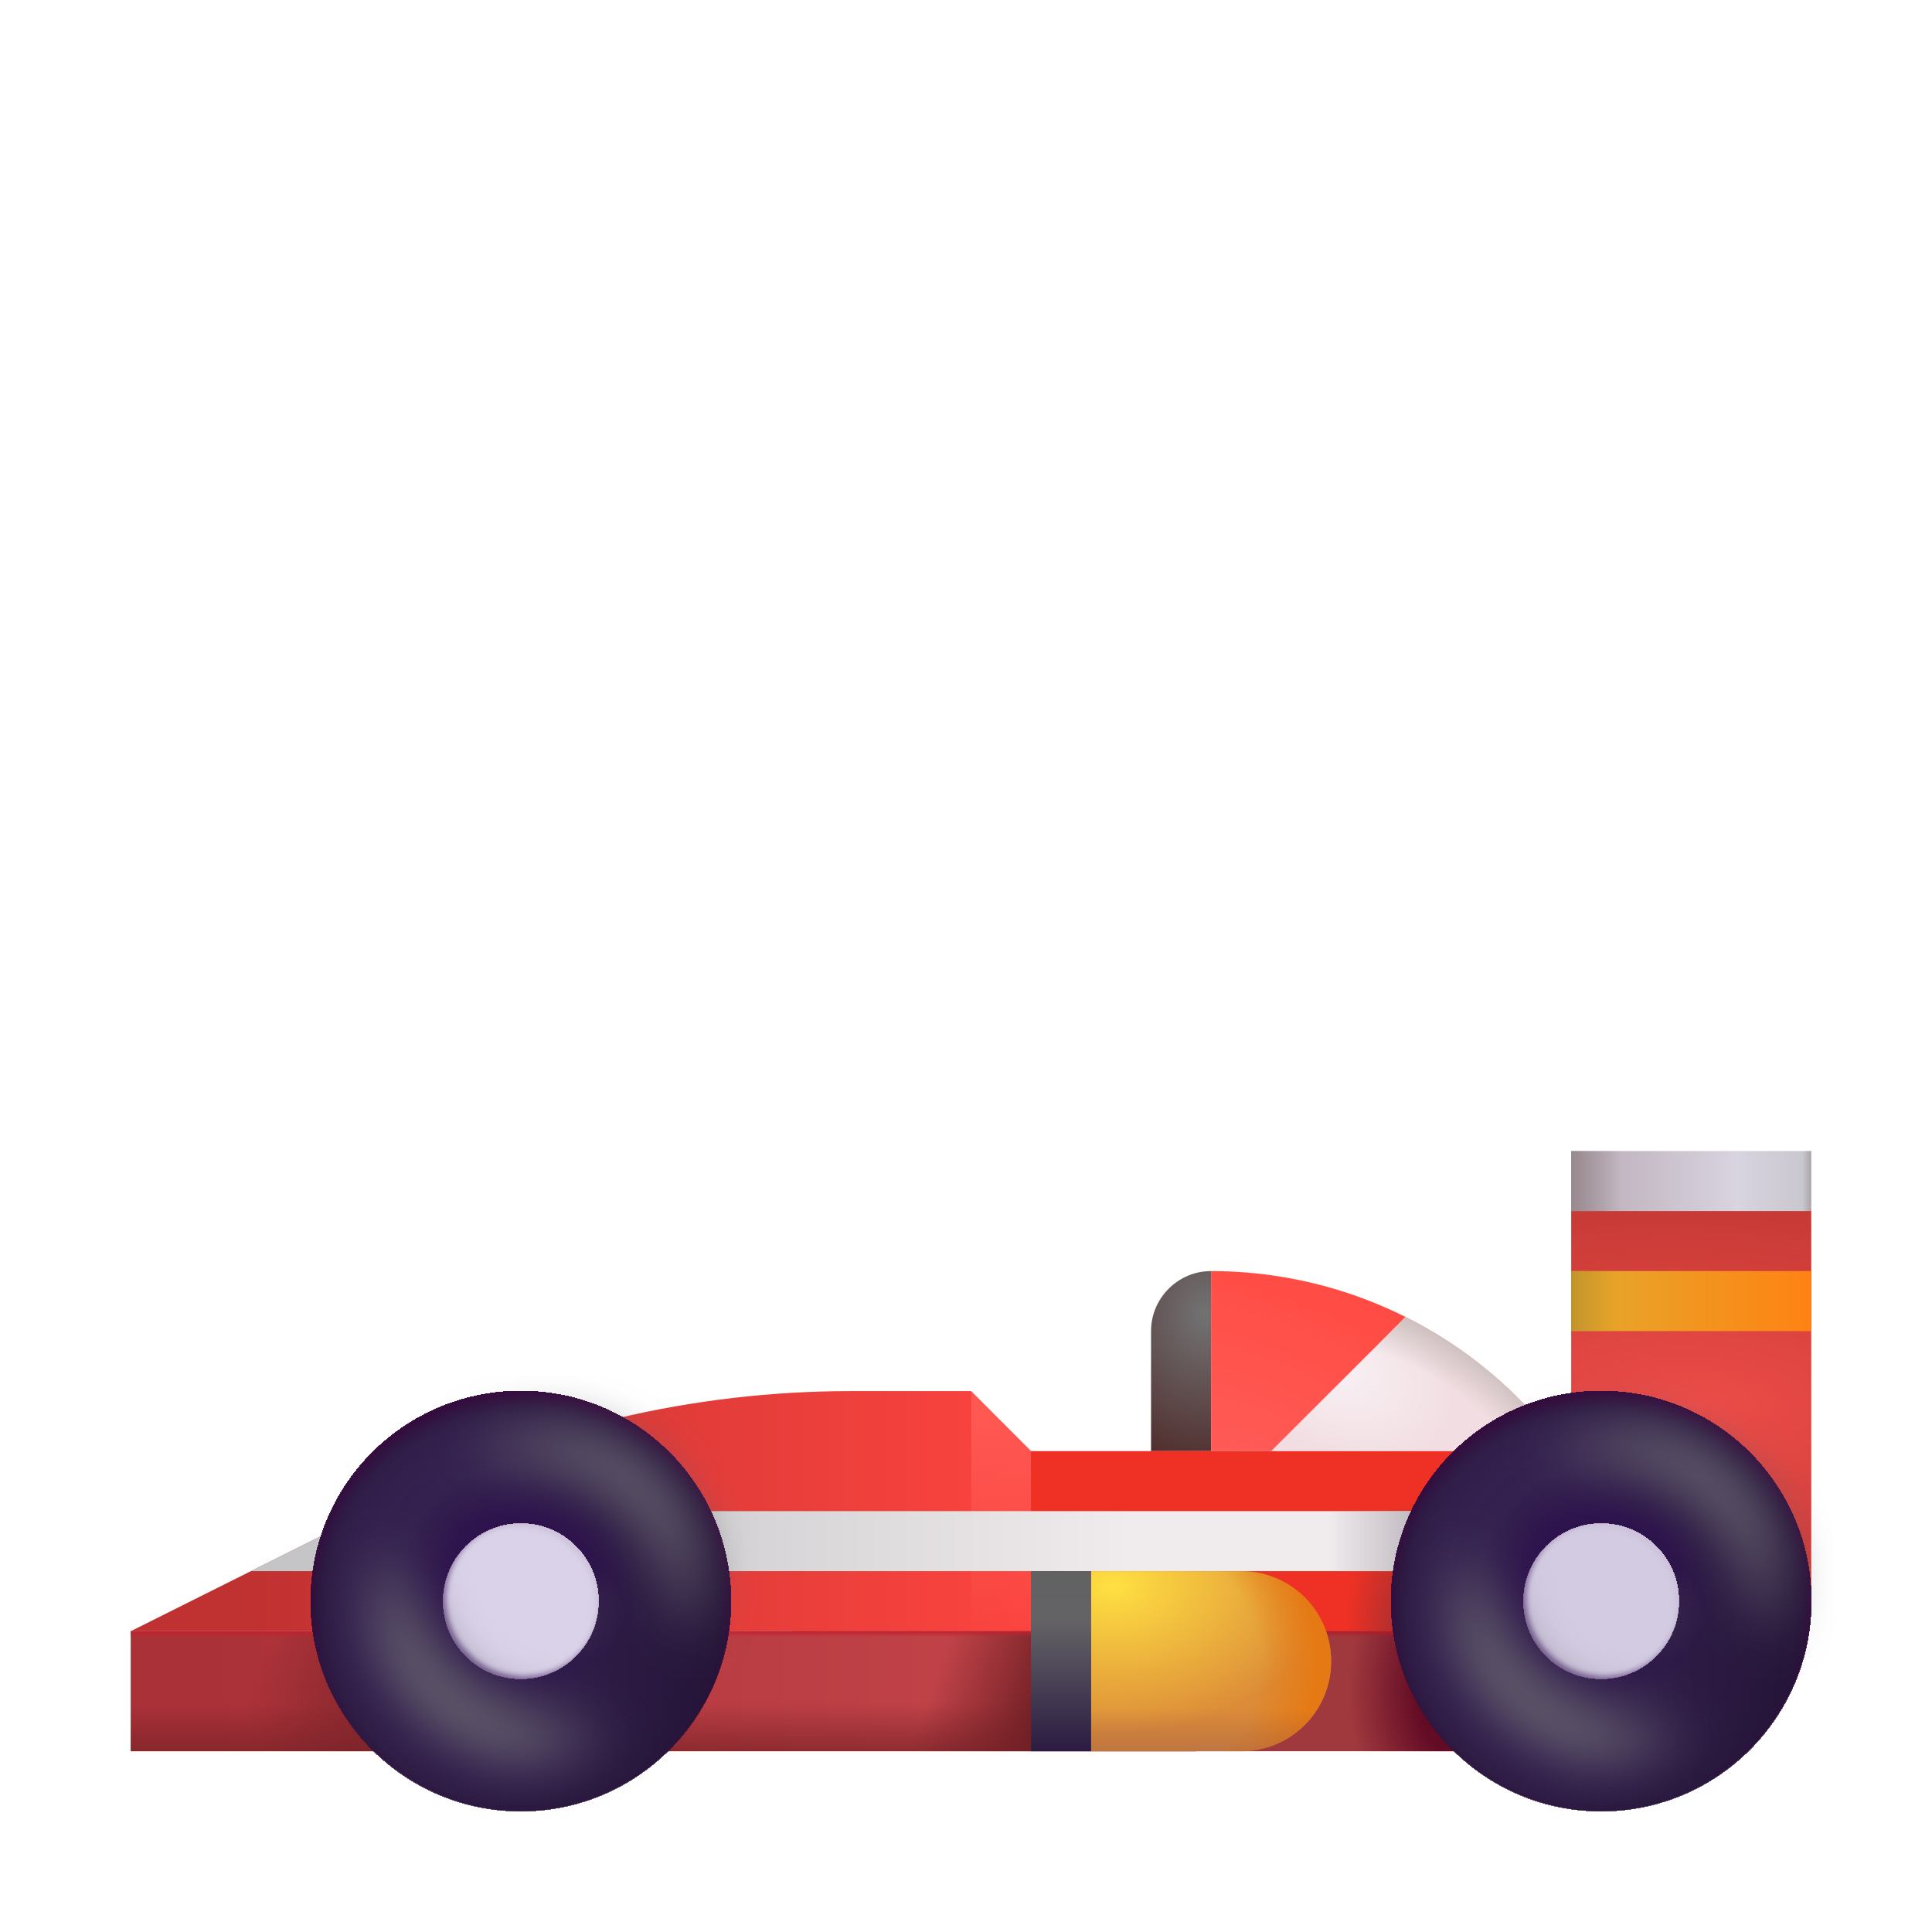
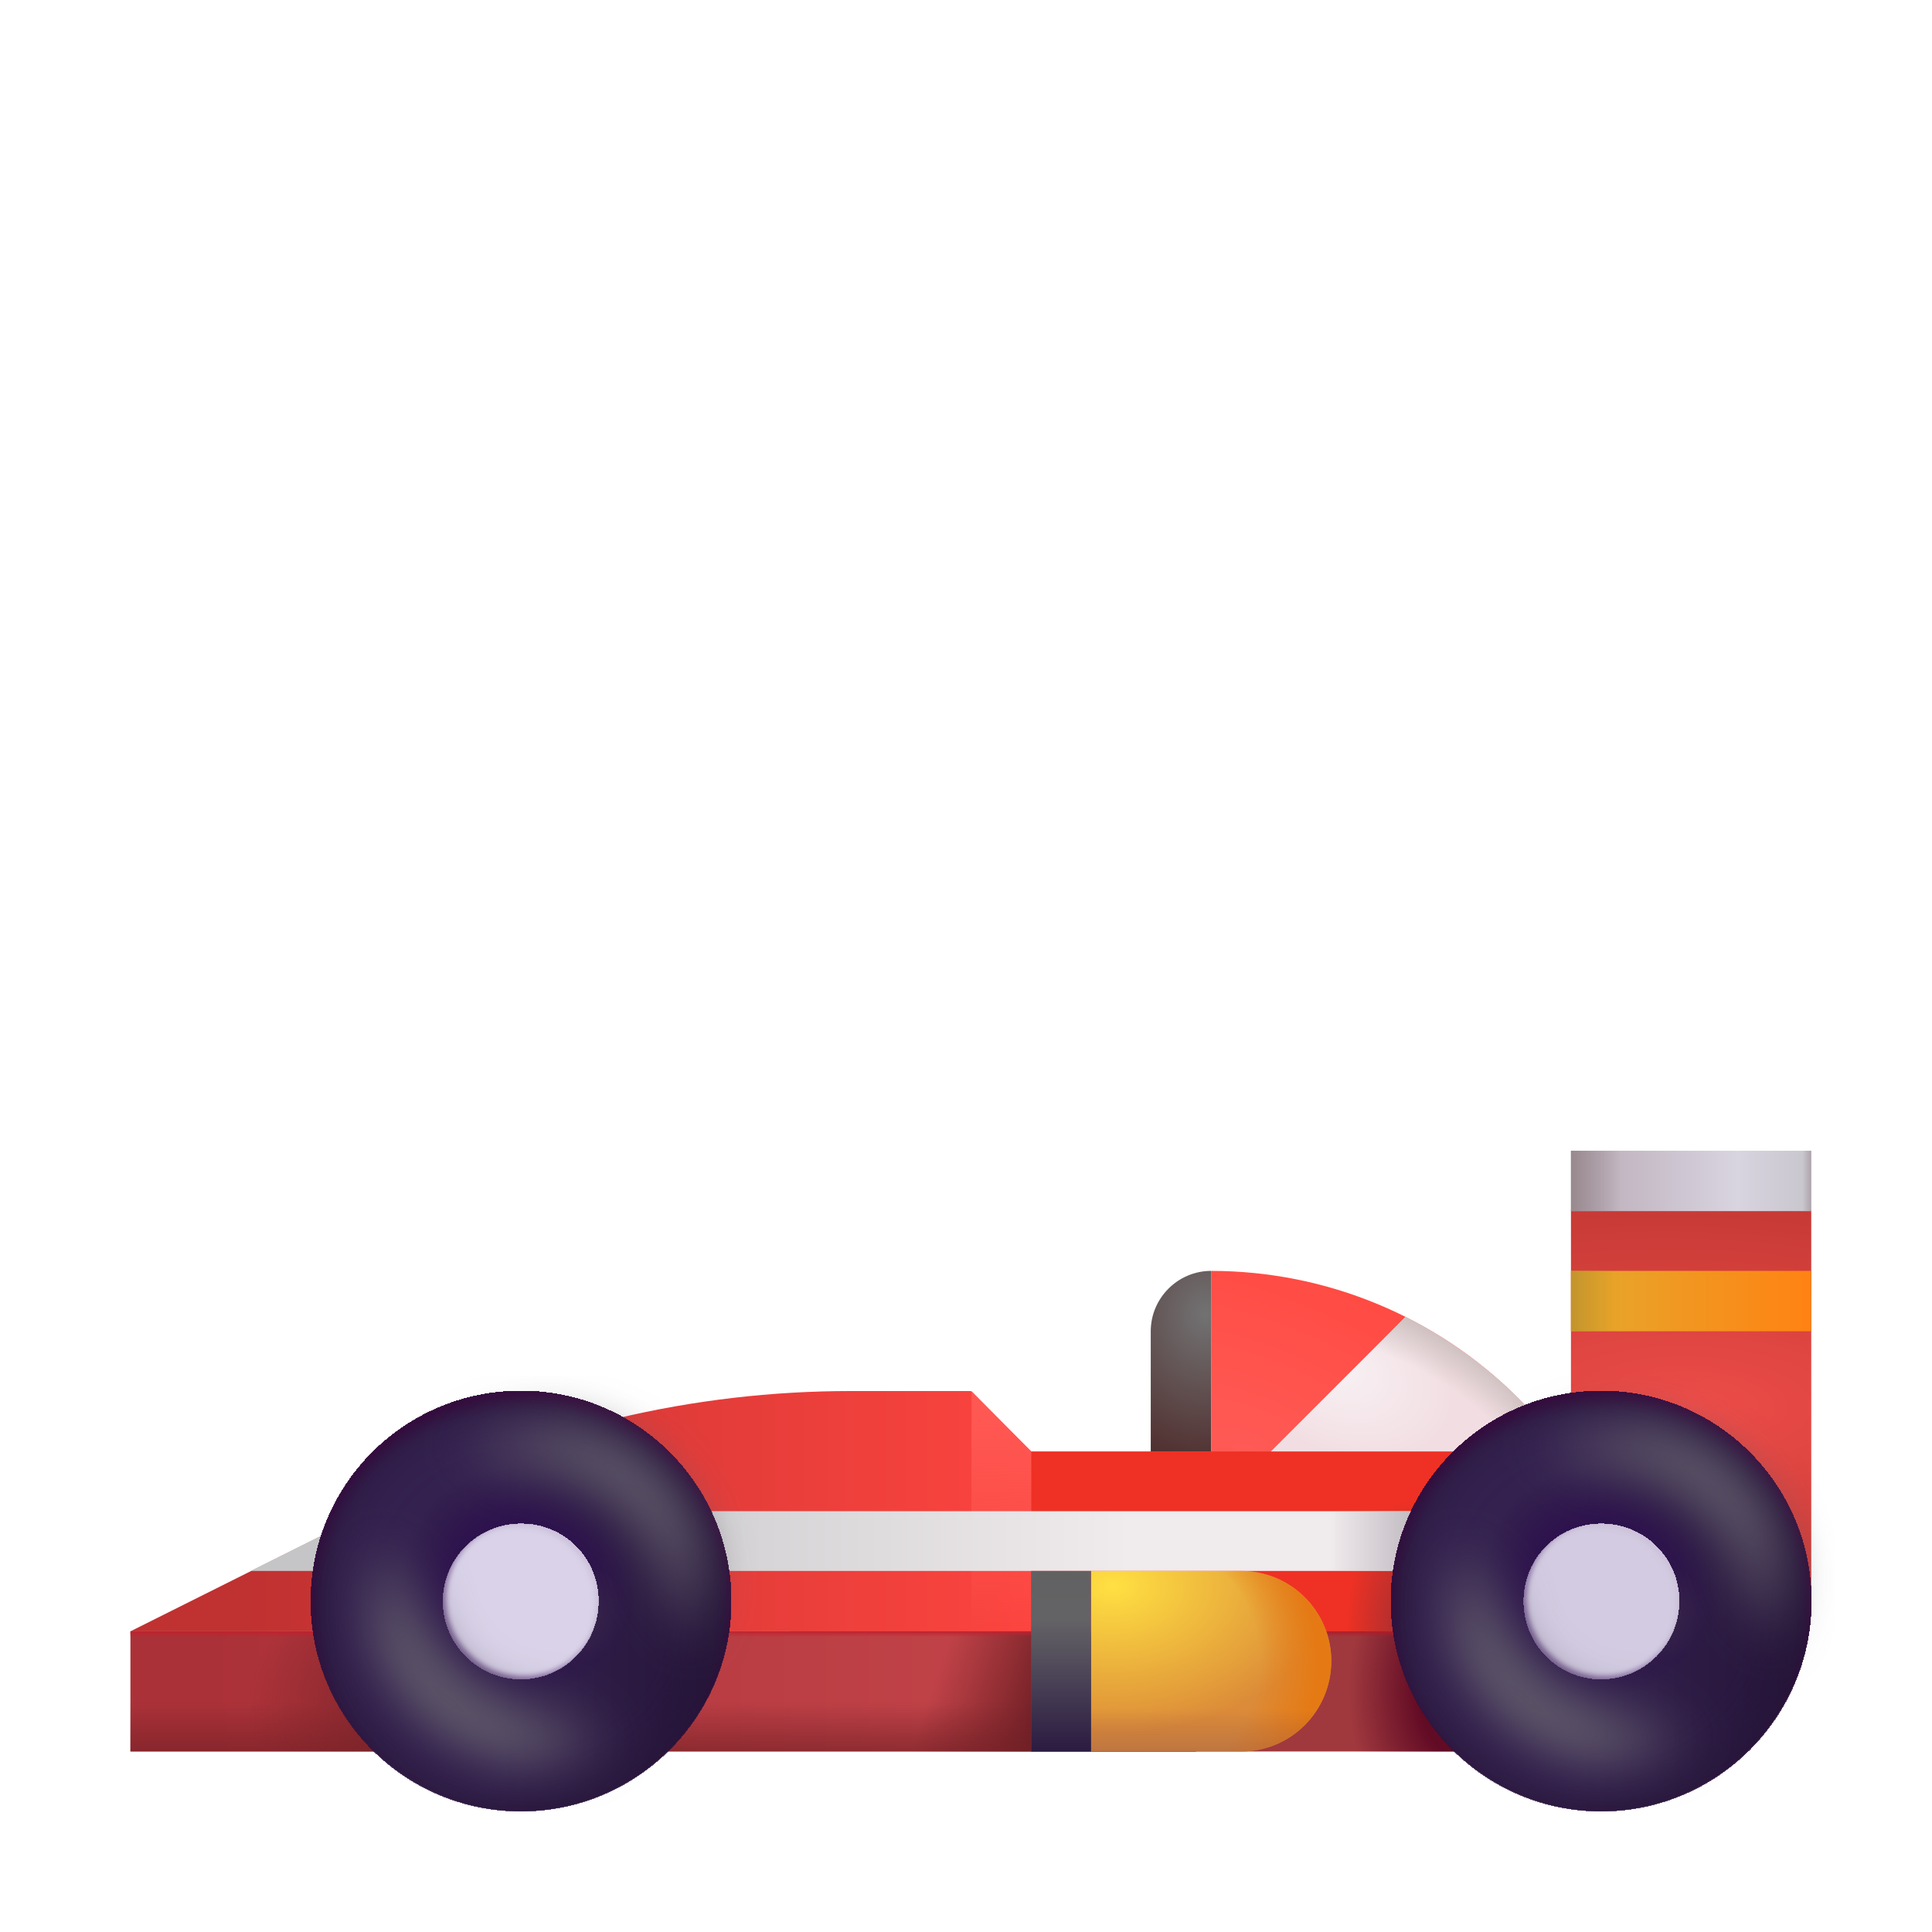
<svg xmlns="http://www.w3.org/2000/svg" width="32" height="32" viewBox="0 0 32 32" fill="none">
-   <path d="M20.059 24.035H19.065V22.047C19.065 21.5 19.512 21.053 20.059 21.053V24.035Z" fill="url(#paint0_radial_18_10979)" />
-   <path d="M28.012 24.035H19.065V27.018H28.012V24.035Z" fill="#EE3124" />
-   <path d="M28.012 24.035H13.1V27.018H28.012V24.035Z" fill="#EE3124" />
-   <path d="M28.012 24.035H13.1V27.018H28.012V24.035Z" fill="url(#paint1_radial_18_10979)" />
-   <path d="M14.094 23.041C11.48 23.041 8.905 23.648 6.559 24.821L2.165 27.018H17.076V24.035L16.082 23.041H14.094Z" fill="url(#paint2_linear_18_10979)" />
-   <path fill-rule="evenodd" clip-rule="evenodd" d="M16.086 27.018V23.044L17.076 24.035V27.018H16.086Z" fill="url(#paint3_linear_18_10979)" />
-   <path d="M28.012 25.029H6.141L4.153 26.023H28.012V25.029Z" fill="url(#paint4_linear_18_10979)" />
-   <path d="M28.012 25.029H6.141L4.153 26.023H28.012V25.029Z" fill="url(#paint5_linear_18_10979)" />
-   <path d="M26.024 26.498L30 26.498L30 20.036L26.024 20.036L26.024 26.498Z" fill="url(#paint6_radial_18_10979)" />
-   <path d="M26.024 22.047H30V21.053H26.024V22.047Z" fill="url(#paint7_linear_18_10979)" />
-   <path d="M26.024 22.047H30V21.053H26.024V22.047Z" fill="url(#paint8_linear_18_10979)" />
-   <path d="M26.024 20.059H30V19.065H26.024V20.059Z" fill="url(#paint9_linear_18_10979)" />
-   <path d="M26.024 20.059H30V19.065H26.024V20.059Z" fill="url(#paint10_linear_18_10979)" />
-   <path d="M26.024 20.059H30V19.065H26.024V20.059Z" fill="url(#paint11_linear_18_10979)" />
-   <path d="M28.012 27.018H18.071V29.006H28.012V27.018Z" fill="#A0393E" />
-   <path d="M28.012 27.018H18.071V29.006H28.012V27.018Z" fill="url(#paint12_radial_18_10979)" />
-   <path d="M28.012 27.018H18.071V29.006H28.012V27.018Z" fill="url(#paint13_linear_18_10979)" />
-   <path d="M19.808 27.018H2.165V29.006H19.808V27.018Z" fill="url(#paint14_linear_18_10979)" />
-   <path d="M19.808 27.018H2.165V29.006H19.808V27.018Z" fill="url(#paint15_linear_18_10979)" />
-   <path d="M19.808 27.018H2.165V29.006H19.808V27.018Z" fill="url(#paint16_linear_18_10979)" />
-   <path d="M19.808 27.018H2.165V29.006H19.808V27.018Z" fill="url(#paint17_radial_18_10979)" />
-   <path d="M19.808 27.018H2.165V29.006H19.808V27.018Z" fill="url(#paint18_linear_18_10979)" />
-   <path d="M26.024 24.035H20.059V21.053C21.968 21.053 23.797 21.808 25.149 23.16L26.024 24.035Z" fill="url(#paint19_radial_18_10979)" />
-   <path d="M20.556 29.006H18.071V26.023H20.556C21.381 26.023 22.047 26.69 22.047 27.515C22.047 28.34 21.381 29.006 20.556 29.006Z" fill="url(#paint20_radial_18_10979)" />
-   <path d="M20.556 29.006H18.071V26.023H20.556C21.381 26.023 22.047 26.69 22.047 27.515C22.047 28.34 21.381 29.006 20.556 29.006Z" fill="url(#paint21_radial_18_10979)" />
-   <path d="M20.556 29.006H18.071V26.023H20.556C21.381 26.023 22.047 26.69 22.047 27.515C22.047 28.34 21.381 29.006 20.556 29.006Z" fill="url(#paint22_linear_18_10979)" />
-   <path d="M18.071 26.023H17.076V29.006H18.071V26.023Z" fill="url(#paint23_linear_18_10979)" />
-   <path d="M18.071 26.023H17.076V29.006H18.071V26.023Z" fill="url(#paint24_linear_18_10979)" />
+   <path d="M20.06 24.04H19.06V22.05C19.06 21.5 19.51 21.05 20.06 21.05V24.04Z" fill="url(#paint0_radial_18_10979)" />
+   <path d="M28.01 24.04H19.06V27.02H28.01V24.04Z" fill="#EE3124" />
+   <path d="M28.01 24.04H13.1V27.02H28.01V24.04Z" fill="#EE3124" />
+   <path d="M28.01 24.04H13.1V27.02H28.01V24.04Z" fill="url(#paint1_radial_18_10979)" />
+   <path d="M14.09 23.04C11.48 23.04 8.9 23.65 6.56 24.82L2.16 27.02H17.08V24.04L16.08 23.04H14.09Z" fill="url(#paint2_linear_18_10979)" />
+   <path fill-rule="evenodd" clip-rule="evenodd" d="M16.09 27.02V23.04L17.08 24.04V27.02H16.09Z" fill="url(#paint3_linear_18_10979)" />
+   <path d="M28.01 25.03H6.14L4.15 26.02H28.01V25.03Z" fill="url(#paint4_linear_18_10979)" />
+   <path d="M28.01 25.03H6.14L4.15 26.02H28.01V25.03Z" fill="url(#paint5_linear_18_10979)" />
+   <path d="M26.02 26.5L30 26.5L30 20.04L26.02 20.04L26.02 26.5Z" fill="url(#paint6_radial_18_10979)" />
+   <path d="M26.02 22.05H30V21.05H26.02V22.05Z" fill="url(#paint7_linear_18_10979)" />
+   <path d="M26.02 22.05H30V21.05H26.02V22.05Z" fill="url(#paint8_linear_18_10979)" />
+   <path d="M26.02 20.06H30V19.06H26.02V20.06Z" fill="url(#paint9_linear_18_10979)" />
+   <path d="M26.02 20.06H30V19.06H26.02V20.06Z" fill="url(#paint10_linear_18_10979)" />
+   <path d="M26.02 20.06H30V19.06H26.02V20.06Z" fill="url(#paint11_linear_18_10979)" />
+   <path d="M28.01 27.02H18.07V29.01H28.01V27.02Z" fill="#A0393E" />
+   <path d="M28.01 27.02H18.07V29.01H28.01V27.02Z" fill="url(#paint12_radial_18_10979)" />
+   <path d="M28.01 27.02H18.07V29.01H28.01V27.02Z" fill="url(#paint13_linear_18_10979)" />
+   <path d="M19.81 27.02H2.16V29.01H19.81V27.02Z" fill="url(#paint14_linear_18_10979)" />
+   <path d="M19.81 27.02H2.16V29.01H19.81V27.02Z" fill="url(#paint15_linear_18_10979)" />
+   <path d="M19.81 27.02H2.16V29.01H19.81V27.02Z" fill="url(#paint16_linear_18_10979)" />
+   <path d="M19.81 27.02H2.16V29.01H19.81V27.02Z" fill="url(#paint17_radial_18_10979)" />
+   <path d="M19.81 27.02H2.16V29.01H19.81V27.02Z" fill="url(#paint18_linear_18_10979)" />
+   <path d="M26.02 24.04H20.06V21.05C21.97 21.05 23.8 21.81 25.15 23.16L26.02 24.04Z" fill="url(#paint19_radial_18_10979)" />
+   <path d="M20.56 29.01H18.07V26.02H20.56C21.38 26.02 22.05 26.69 22.05 27.51C22.05 28.34 21.38 29.01 20.56 29.01Z" fill="url(#paint20_radial_18_10979)" />
+   <path d="M20.56 29.01H18.07V26.02H20.56C21.38 26.02 22.05 26.69 22.05 27.51C22.05 28.34 21.38 29.01 20.56 29.01Z" fill="url(#paint21_radial_18_10979)" />
+   <path d="M20.56 29.01H18.07V26.02H20.56C21.38 26.02 22.05 26.69 22.05 27.51C22.05 28.34 21.38 29.01 20.56 29.01Z" fill="url(#paint22_linear_18_10979)" />
+   <path d="M18.07 26.02H17.08V29.01H18.07V26.02Z" fill="url(#paint23_linear_18_10979)" />
+   <path d="M18.07 26.02H17.08V29.01H18.07V26.02Z" fill="url(#paint24_linear_18_10979)" />
  <g filter="url(#filter0_ii_18_10979)">
-     <path d="M8.627 30C10.548 30 12.106 28.442 12.106 26.521C12.106 24.599 10.548 23.041 8.627 23.041C6.705 23.041 5.147 24.599 5.147 26.521C5.147 28.442 6.705 30 8.627 30Z" fill="url(#paint25_linear_18_10979)" />
-     <path d="M8.627 30C10.548 30 12.106 28.442 12.106 26.521C12.106 24.599 10.548 23.041 8.627 23.041C6.705 23.041 5.147 24.599 5.147 26.521C5.147 28.442 6.705 30 8.627 30Z" fill="url(#paint26_radial_18_10979)" />
-     <path d="M8.627 30C10.548 30 12.106 28.442 12.106 26.521C12.106 24.599 10.548 23.041 8.627 23.041C6.705 23.041 5.147 24.599 5.147 26.521C5.147 28.442 6.705 30 8.627 30Z" fill="url(#paint27_radial_18_10979)" />
+     <path d="M8.63 30C10.55 30 12.11 28.44 12.11 26.52C12.11 24.6 10.55 23.04 8.63 23.04C6.7 23.04 5.15 24.6 5.15 26.52C5.15 28.44 6.7 30 8.63 30Z" fill="url(#paint25_linear_18_10979)" />
+     <path d="M8.63 30C10.55 30 12.11 28.44 12.11 26.52C12.11 24.6 10.55 23.04 8.63 23.04C6.7 23.04 5.15 24.6 5.15 26.52C5.15 28.44 6.7 30 8.63 30Z" fill="url(#paint26_radial_18_10979)" />
+     <path d="M8.63 30C10.55 30 12.11 28.44 12.11 26.52C12.11 24.6 10.55 23.04 8.63 23.04C6.7 23.04 5.15 24.6 5.15 26.52C5.15 28.44 6.7 30 8.63 30Z" fill="url(#paint27_radial_18_10979)" />
  </g>
  <g filter="url(#filter1_ii_18_10979)">
-     <path d="M8.627 27.806C9.337 27.806 9.912 27.231 9.912 26.521C9.912 25.811 9.337 25.235 8.627 25.235C7.917 25.235 7.341 25.811 7.341 26.521C7.341 27.231 7.917 27.806 8.627 27.806Z" fill="#D9D2E8" />
-   </g>
-   <path fill-rule="evenodd" clip-rule="evenodd" d="M23.28 21.813L21.054 24.035H26.023V24.035L25.149 23.16C24.596 22.608 23.964 22.155 23.28 21.813Z" fill="url(#paint28_radial_18_10979)" />
-   <path fill-rule="evenodd" clip-rule="evenodd" d="M23.28 21.813L21.054 24.035H26.023V24.035L25.149 23.16C24.596 22.608 23.964 22.155 23.28 21.813Z" fill="url(#paint29_radial_18_10979)" />
+     <path d="M8.63 27.81C9.34 27.81 9.91 27.23 9.91 26.52C9.91 25.81 9.34 25.24 8.63 25.24C7.92 25.24 7.34 25.81 7.34 26.52C7.34 27.23 7.92 27.81 8.63 27.81Z" fill="#D9D2E8" />
+   </g>
+   <path fill-rule="evenodd" clip-rule="evenodd" d="M23.28 21.81L21.05 24.04H26.02V24.04L25.15 23.16C24.6 22.61 23.96 22.16 23.28 21.81Z" fill="url(#paint28_radial_18_10979)" />
+   <path fill-rule="evenodd" clip-rule="evenodd" d="M23.28 21.81L21.05 24.04H26.02V24.04L25.15 23.16C24.6 22.61 23.96 22.16 23.28 21.81Z" fill="url(#paint29_radial_18_10979)" />
  <g filter="url(#filter2_ii_18_10979)">
-     <path d="M26.521 30C28.442 30 30 28.442 30 26.521C30 24.599 28.442 23.041 26.521 23.041C24.599 23.041 23.041 24.599 23.041 26.521C23.041 28.442 24.599 30 26.521 30Z" fill="url(#paint30_linear_18_10979)" />
-     <path d="M26.521 30C28.442 30 30 28.442 30 26.521C30 24.599 28.442 23.041 26.521 23.041C24.599 23.041 23.041 24.599 23.041 26.521C23.041 28.442 24.599 30 26.521 30Z" fill="url(#paint31_radial_18_10979)" />
-     <path d="M26.521 30C28.442 30 30 28.442 30 26.521C30 24.599 28.442 23.041 26.521 23.041C24.599 23.041 23.041 24.599 23.041 26.521C23.041 28.442 24.599 30 26.521 30Z" fill="url(#paint32_radial_18_10979)" />
+     <path d="M26.52 30C28.44 30 30 28.44 30 26.52C30 24.6 28.44 23.04 26.52 23.04C24.6 23.04 23.04 24.6 23.04 26.52C23.04 28.44 24.6 30 26.52 30Z" fill="url(#paint30_linear_18_10979)" />
+     <path d="M26.52 30C28.44 30 30 28.44 30 26.52C30 24.6 28.44 23.04 26.52 23.04C24.6 23.04 23.04 24.6 23.04 26.52C23.04 28.44 24.6 30 26.52 30Z" fill="url(#paint31_radial_18_10979)" />
+     <path d="M26.52 30C28.44 30 30 28.44 30 26.52C30 24.6 28.44 23.04 26.52 23.04C24.6 23.04 23.04 24.6 23.04 26.52C23.04 28.44 24.6 30 26.52 30Z" fill="url(#paint32_radial_18_10979)" />
  </g>
  <g filter="url(#filter3_ii_18_10979)">
-     <path d="M26.521 27.806C27.231 27.806 27.806 27.231 27.806 26.521C27.806 25.811 27.231 25.235 26.521 25.235C25.811 25.235 25.235 25.811 25.235 26.521C25.235 27.231 25.811 27.806 26.521 27.806Z" fill="#D2CBE1" />
+     <path d="M26.52 27.81C27.23 27.81 27.81 27.23 27.81 26.52C27.81 25.81 27.23 25.24 26.52 25.24C25.81 25.24 25.24 25.81 25.24 26.52C25.24 27.23 25.81 27.81 26.52 27.81Z" fill="#D2CBE1" />
  </g>
  <g filter="url(#filter4_f_18_10979)">
    <circle cx="8.923" cy="26.37" r="2.334" stroke="url(#paint33_linear_18_10979)" />
  </g>
  <g filter="url(#filter5_f_18_10979)">
    <circle cx="26.798" cy="26.37" r="2.334" stroke="url(#paint34_linear_18_10979)" />
  </g>
  <defs>
    <filter id="filter0_ii_18_10979" x="5.147" y="23.041" width="6.959" height="7.109" filterUnits="userSpaceOnUse" color-interpolation-filters="sRGB">
      <feFlood flood-opacity="0" result="BackgroundImageFix" />
      <feBlend mode="normal" in="SourceGraphic" in2="BackgroundImageFix" result="shape" />
      <feColorMatrix in="SourceAlpha" type="matrix" values="0 0 0 0 0 0 0 0 0 0 0 0 0 0 0 0 0 0 127 0" result="hardAlpha" />
      <feOffset />
      <feGaussianBlur stdDeviation="0.5" />
      <feComposite in2="hardAlpha" operator="arithmetic" k2="-1" k3="1" />
      <feColorMatrix type="matrix" values="0 0 0 0 0.145 0 0 0 0 0.082 0 0 0 0 0.216 0 0 0 1 0" />
      <feBlend mode="normal" in2="shape" result="effect1_innerShadow_18_10979" />
      <feColorMatrix in="SourceAlpha" type="matrix" values="0 0 0 0 0 0 0 0 0 0 0 0 0 0 0 0 0 0 127 0" result="hardAlpha" />
      <feOffset dy="0.15" />
      <feGaussianBlur stdDeviation="0.125" />
      <feComposite in2="hardAlpha" operator="arithmetic" k2="-1" k3="1" />
      <feColorMatrix type="matrix" values="0 0 0 0 0.208 0 0 0 0 0.031 0 0 0 0 0.235 0 0 0 1 0" />
      <feBlend mode="normal" in2="effect1_innerShadow_18_10979" result="effect2_innerShadow_18_10979" />
    </filter>
    <filter id="filter1_ii_18_10979" x="7.291" y="25.185" width="2.671" height="2.671" filterUnits="userSpaceOnUse" color-interpolation-filters="sRGB">
      <feFlood flood-opacity="0" result="BackgroundImageFix" />
      <feBlend mode="normal" in="SourceGraphic" in2="BackgroundImageFix" result="shape" />
      <feColorMatrix in="SourceAlpha" type="matrix" values="0 0 0 0 0 0 0 0 0 0 0 0 0 0 0 0 0 0 127 0" result="hardAlpha" />
      <feOffset dx="0.05" dy="-0.05" />
      <feGaussianBlur stdDeviation="0.05" />
      <feComposite in2="hardAlpha" operator="arithmetic" k2="-1" k3="1" />
      <feColorMatrix type="matrix" values="0 0 0 0 0.478 0 0 0 0 0.365 0 0 0 0 0.584 0 0 0 1 0" />
      <feBlend mode="normal" in2="shape" result="effect1_innerShadow_18_10979" />
      <feColorMatrix in="SourceAlpha" type="matrix" values="0 0 0 0 0 0 0 0 0 0 0 0 0 0 0 0 0 0 127 0" result="hardAlpha" />
      <feOffset dx="-0.05" dy="0.05" />
      <feGaussianBlur stdDeviation="0.05" />
      <feComposite in2="hardAlpha" operator="arithmetic" k2="-1" k3="1" />
      <feColorMatrix type="matrix" values="0 0 0 0 0.808 0 0 0 0 0.765 0 0 0 0 0.859 0 0 0 1 0" />
      <feBlend mode="normal" in2="effect1_innerShadow_18_10979" result="effect2_innerShadow_18_10979" />
    </filter>
    <filter id="filter2_ii_18_10979" x="23.041" y="23.041" width="6.959" height="7.109" filterUnits="userSpaceOnUse" color-interpolation-filters="sRGB">
      <feFlood flood-opacity="0" result="BackgroundImageFix" />
      <feBlend mode="normal" in="SourceGraphic" in2="BackgroundImageFix" result="shape" />
      <feColorMatrix in="SourceAlpha" type="matrix" values="0 0 0 0 0 0 0 0 0 0 0 0 0 0 0 0 0 0 127 0" result="hardAlpha" />
      <feOffset />
      <feGaussianBlur stdDeviation="0.5" />
      <feComposite in2="hardAlpha" operator="arithmetic" k2="-1" k3="1" />
      <feColorMatrix type="matrix" values="0 0 0 0 0.145 0 0 0 0 0.082 0 0 0 0 0.216 0 0 0 1 0" />
      <feBlend mode="normal" in2="shape" result="effect1_innerShadow_18_10979" />
      <feColorMatrix in="SourceAlpha" type="matrix" values="0 0 0 0 0 0 0 0 0 0 0 0 0 0 0 0 0 0 127 0" result="hardAlpha" />
      <feOffset dy="0.15" />
      <feGaussianBlur stdDeviation="0.125" />
      <feComposite in2="hardAlpha" operator="arithmetic" k2="-1" k3="1" />
      <feColorMatrix type="matrix" values="0 0 0 0 0.208 0 0 0 0 0.031 0 0 0 0 0.235 0 0 0 1 0" />
      <feBlend mode="normal" in2="effect1_innerShadow_18_10979" result="effect2_innerShadow_18_10979" />
    </filter>
    <filter id="filter3_ii_18_10979" x="25.185" y="25.185" width="2.671" height="2.671" filterUnits="userSpaceOnUse" color-interpolation-filters="sRGB">
      <feFlood flood-opacity="0" result="BackgroundImageFix" />
      <feBlend mode="normal" in="SourceGraphic" in2="BackgroundImageFix" result="shape" />
      <feColorMatrix in="SourceAlpha" type="matrix" values="0 0 0 0 0 0 0 0 0 0 0 0 0 0 0 0 0 0 127 0" result="hardAlpha" />
      <feOffset dx="0.05" dy="-0.05" />
      <feGaussianBlur stdDeviation="0.05" />
      <feComposite in2="hardAlpha" operator="arithmetic" k2="-1" k3="1" />
      <feColorMatrix type="matrix" values="0 0 0 0 0.478 0 0 0 0 0.365 0 0 0 0 0.584 0 0 0 1 0" />
      <feBlend mode="normal" in2="shape" result="effect1_innerShadow_18_10979" />
      <feColorMatrix in="SourceAlpha" type="matrix" values="0 0 0 0 0 0 0 0 0 0 0 0 0 0 0 0 0 0 127 0" result="hardAlpha" />
      <feOffset dx="-0.05" dy="0.05" />
      <feGaussianBlur stdDeviation="0.05" />
      <feComposite in2="hardAlpha" operator="arithmetic" k2="-1" k3="1" />
      <feColorMatrix type="matrix" values="0 0 0 0 0.808 0 0 0 0 0.765 0 0 0 0 0.859 0 0 0 1 0" />
      <feBlend mode="normal" in2="effect1_innerShadow_18_10979" result="effect2_innerShadow_18_10979" />
    </filter>
    <filter id="filter4_f_18_10979" x="5.339" y="22.785" width="7.169" height="7.169" filterUnits="userSpaceOnUse" color-interpolation-filters="sRGB">
      <feFlood flood-opacity="0" result="BackgroundImageFix" />
      <feBlend mode="normal" in="SourceGraphic" in2="BackgroundImageFix" result="shape" />
      <feGaussianBlur stdDeviation="0.375" result="effect1_foregroundBlur_18_10979" />
    </filter>
    <filter id="filter5_f_18_10979" x="23.214" y="22.785" width="7.169" height="7.169" filterUnits="userSpaceOnUse" color-interpolation-filters="sRGB">
      <feFlood flood-opacity="0" result="BackgroundImageFix" />
      <feBlend mode="normal" in="SourceGraphic" in2="BackgroundImageFix" result="shape" />
      <feGaussianBlur stdDeviation="0.375" result="effect1_foregroundBlur_18_10979" />
    </filter>
    <radialGradient id="paint0_radial_18_10979" cx="0" cy="0" r="1" gradientUnits="userSpaceOnUse" gradientTransform="translate(19.9645 21.7667) rotate(90) scale(2.67188 2.24513)">
      <stop stop-color="#727273" />
      <stop offset="1" stop-color="#4E2A2A" />
    </radialGradient>
    <radialGradient id="paint1_radial_18_10979" cx="0" cy="0" r="1" gradientUnits="userSpaceOnUse" gradientTransform="translate(23.3707 27.0177) rotate(180) scale(1.0625 2.18104)">
      <stop offset="0.155" stop-color="#AA2E30" />
      <stop offset="1" stop-color="#AA2E30" stop-opacity="0" />
    </radialGradient>
    <linearGradient id="paint2_linear_18_10979" x1="4.054" y1="27.018" x2="17.076" y2="27.018" gradientUnits="userSpaceOnUse">
      <stop stop-color="#C03131" />
      <stop offset="1" stop-color="#FC443F" />
    </linearGradient>
    <linearGradient id="paint3_linear_18_10979" x1="16.581" y1="23.535" x2="16.581" y2="27.018" gradientUnits="userSpaceOnUse">
      <stop stop-color="#FF5752" />
      <stop offset="1" stop-color="#FF5752" stop-opacity="0" />
    </linearGradient>
    <linearGradient id="paint4_linear_18_10979" x1="8.324" y1="25.531" x2="18.72" y2="25.531" gradientUnits="userSpaceOnUse">
      <stop stop-color="#C5C5C7" />
      <stop offset="1" stop-color="#F0EBED" />
    </linearGradient>
    <linearGradient id="paint5_linear_18_10979" x1="23.652" y1="25.767" x2="22.027" y2="25.767" gradientUnits="userSpaceOnUse">
      <stop stop-color="#B9B3BA" />
      <stop offset="1" stop-color="#B9B3BA" stop-opacity="0" />
    </linearGradient>
    <radialGradient id="paint6_radial_18_10979" cx="0" cy="0" r="1" gradientUnits="userSpaceOnUse" gradientTransform="translate(28.0118 23.2673) rotate(-88.2109) scale(4.78907 11.9722)">
      <stop stop-color="#ED4C48" />
      <stop offset="1" stop-color="#B5312D" />
    </radialGradient>
    <linearGradient id="paint7_linear_18_10979" x1="26.021" y1="21.555" x2="29.997" y2="21.555" gradientUnits="userSpaceOnUse">
      <stop stop-color="#E4AA2D" />
      <stop offset="1" stop-color="#FF8213" />
      <stop offset="1" stop-color="#F38320" />
    </linearGradient>
    <linearGradient id="paint8_linear_18_10979" x1="25.705" y1="21.734" x2="26.775" y2="21.734" gradientUnits="userSpaceOnUse">
      <stop stop-color="#B58B2C" />
      <stop offset="1" stop-color="#B58B2C" stop-opacity="0" />
    </linearGradient>
    <linearGradient id="paint9_linear_18_10979" x1="26.024" y1="19.562" x2="30" y2="19.562" gradientUnits="userSpaceOnUse">
      <stop stop-color="#B9AAB5" />
      <stop offset="0.693" stop-color="#D8D4E0" />
      <stop offset="1" stop-color="#C7C5CC" />
    </linearGradient>
    <linearGradient id="paint10_linear_18_10979" x1="25.918" y1="20.059" x2="26.847" y2="20.059" gradientUnits="userSpaceOnUse">
      <stop stop-color="#94858A" />
      <stop offset="1" stop-color="#94858A" stop-opacity="0" />
    </linearGradient>
    <linearGradient id="paint11_linear_18_10979" x1="30.136" y1="20.059" x2="29.855" y2="20.059" gradientUnits="userSpaceOnUse">
      <stop stop-color="#94858A" />
      <stop offset="1" stop-color="#94858A" stop-opacity="0" />
    </linearGradient>
    <radialGradient id="paint12_radial_18_10979" cx="0" cy="0" r="1" gradientUnits="userSpaceOnUse" gradientTransform="translate(24.3707 28.0118) rotate(180) scale(2.03125 2.78041)">
      <stop offset="0.429" stop-color="#620B25" />
      <stop offset="1" stop-color="#620B25" stop-opacity="0" />
    </radialGradient>
    <linearGradient id="paint13_linear_18_10979" x1="23.927" y1="27.018" x2="23.927" y2="27.11" gradientUnits="userSpaceOnUse">
      <stop stop-color="#B11B27" />
      <stop offset="1" stop-color="#B11B27" stop-opacity="0" />
    </linearGradient>
    <linearGradient id="paint14_linear_18_10979" x1="3.401" y1="29.006" x2="20.428" y2="29.006" gradientUnits="userSpaceOnUse">
      <stop stop-color="#AB3138" />
      <stop offset="1" stop-color="#C8494E" />
    </linearGradient>
    <linearGradient id="paint15_linear_18_10979" x1="16.808" y1="29.423" x2="15.134" y2="28.848" gradientUnits="userSpaceOnUse">
      <stop stop-color="#722026" />
      <stop offset="1" stop-color="#722026" stop-opacity="0" />
    </linearGradient>
    <linearGradient id="paint16_linear_18_10979" x1="15.183" y1="29.485" x2="15.183" y2="28.204" gradientUnits="userSpaceOnUse">
      <stop stop-color="#722026" />
      <stop offset="1" stop-color="#722026" stop-opacity="0" />
    </linearGradient>
    <radialGradient id="paint17_radial_18_10979" cx="0" cy="0" r="1" gradientUnits="userSpaceOnUse" gradientTransform="translate(7.21448 28.0118) rotate(170.73) scale(3.13469 2.22159)">
      <stop stop-color="#722026" />
      <stop offset="1" stop-color="#722026" stop-opacity="0" />
    </radialGradient>
    <linearGradient id="paint18_linear_18_10979" x1="12.558" y1="27.018" x2="12.558" y2="27.11" gradientUnits="userSpaceOnUse">
      <stop stop-color="#BF212E" />
      <stop offset="1" stop-color="#BF212E" stop-opacity="0" />
    </linearGradient>
    <radialGradient id="paint19_radial_18_10979" cx="0" cy="0" r="1" gradientUnits="userSpaceOnUse" gradientTransform="translate(20.652 24.0353) rotate(-68.1221) scale(3.52226 7.52437)">
      <stop stop-color="#FF5A56" />
      <stop offset="1" stop-color="#FF4940" />
    </radialGradient>
    <radialGradient id="paint20_radial_18_10979" cx="0" cy="0" r="1" gradientUnits="userSpaceOnUse" gradientTransform="translate(18.4332 26.2667) scale(3.6139 2.4375)">
      <stop stop-color="#FFE042" />
      <stop offset="1" stop-color="#DC8B38" />
    </radialGradient>
    <radialGradient id="paint21_radial_18_10979" cx="0" cy="0" r="1" gradientUnits="userSpaceOnUse" gradientTransform="translate(18.0707 27.5147) scale(3.73755 3.11637)">
      <stop offset="0.749" stop-color="#E57A14" stop-opacity="0" />
      <stop offset="1" stop-color="#E57A14" />
    </radialGradient>
    <linearGradient id="paint22_linear_18_10979" x1="19.058" y1="29.954" x2="19.058" y2="28.173" gradientUnits="userSpaceOnUse">
      <stop stop-color="#97594D" />
      <stop offset="0.93" stop-color="#97594D" stop-opacity="0" />
    </linearGradient>
    <linearGradient id="paint23_linear_18_10979" x1="17.574" y1="26.023" x2="17.574" y2="27.515" gradientUnits="userSpaceOnUse">
      <stop stop-color="#626162" />
      <stop offset="1" stop-color="#646367" />
    </linearGradient>
    <linearGradient id="paint24_linear_18_10979" x1="18.071" y1="29.006" x2="18.071" y2="26.845" gradientUnits="userSpaceOnUse">
      <stop stop-color="#2B1B41" />
      <stop offset="1" stop-color="#2B1B41" stop-opacity="0" />
    </linearGradient>
    <linearGradient id="paint25_linear_18_10979" x1="7.022" y1="25.646" x2="12.248" y2="25.646" gradientUnits="userSpaceOnUse">
      <stop offset="0.239" stop-color="#34214F" />
      <stop offset="1" stop-color="#241337" />
    </linearGradient>
    <radialGradient id="paint26_radial_18_10979" cx="0" cy="0" r="1" gradientUnits="userSpaceOnUse" gradientTransform="translate(8.62661 26.2093) rotate(-65.5366) scale(1.89845 1.98287)">
      <stop offset="0.523" stop-color="#2D114D" />
      <stop offset="1" stop-color="#2B1249" stop-opacity="0" />
    </radialGradient>
    <radialGradient id="paint27_radial_18_10979" cx="0" cy="0" r="1" gradientUnits="userSpaceOnUse" gradientTransform="translate(9.57554 26.7613) rotate(33.4862) scale(0.770368 0.865646)">
      <stop stop-color="#392A49" />
      <stop offset="1" stop-color="#392A49" stop-opacity="0" />
    </radialGradient>
    <radialGradient id="paint28_radial_18_10979" cx="0" cy="0" r="1" gradientUnits="userSpaceOnUse" gradientTransform="translate(22.0739 22.5949) rotate(28.0725) scale(2.125 1.3796)">
      <stop stop-color="#F8F2F5" />
      <stop offset="1" stop-color="#F2DEE2" />
    </radialGradient>
    <radialGradient id="paint29_radial_18_10979" cx="0" cy="0" r="1" gradientUnits="userSpaceOnUse" gradientTransform="translate(23.1989 24.5167) rotate(-52.4094) scale(2.48457 4.389)">
      <stop offset="0.688" stop-color="#C8BBBA" stop-opacity="0" />
      <stop offset="1" stop-color="#C8BBBA" />
    </radialGradient>
    <linearGradient id="paint30_linear_18_10979" x1="24.916" y1="25.646" x2="30.142" y2="25.646" gradientUnits="userSpaceOnUse">
      <stop offset="0.239" stop-color="#34214F" />
      <stop offset="1" stop-color="#241337" />
    </linearGradient>
    <radialGradient id="paint31_radial_18_10979" cx="0" cy="0" r="1" gradientUnits="userSpaceOnUse" gradientTransform="translate(26.5206 26.2093) rotate(-65.5366) scale(1.89845 1.98287)">
      <stop offset="0.523" stop-color="#2D114D" />
      <stop offset="1" stop-color="#2B1249" stop-opacity="0" />
    </radialGradient>
    <radialGradient id="paint32_radial_18_10979" cx="0" cy="0" r="1" gradientUnits="userSpaceOnUse" gradientTransform="translate(27.4695 26.7613) rotate(33.4862) scale(0.770368 0.865646)">
      <stop stop-color="#392A49" />
      <stop offset="1" stop-color="#392A49" stop-opacity="0" />
    </radialGradient>
    <linearGradient id="paint33_linear_18_10979" x1="10.666" y1="24.035" x2="7.145" y2="28.191" gradientUnits="userSpaceOnUse">
      <stop offset="0.083" stop-color="#615B6B" />
      <stop offset="0.391" stop-color="#615B6B" stop-opacity="0" />
      <stop offset="0.692" stop-color="#615B6B" stop-opacity="0" />
      <stop offset="0.935" stop-color="#615B6B" />
    </linearGradient>
    <linearGradient id="paint34_linear_18_10979" x1="28.541" y1="24.035" x2="25.02" y2="28.191" gradientUnits="userSpaceOnUse">
      <stop offset="0.083" stop-color="#615B6B" />
      <stop offset="0.391" stop-color="#615B6B" stop-opacity="0" />
      <stop offset="0.692" stop-color="#615B6B" stop-opacity="0" />
      <stop offset="0.935" stop-color="#615B6B" />
    </linearGradient>
  </defs>
</svg>
